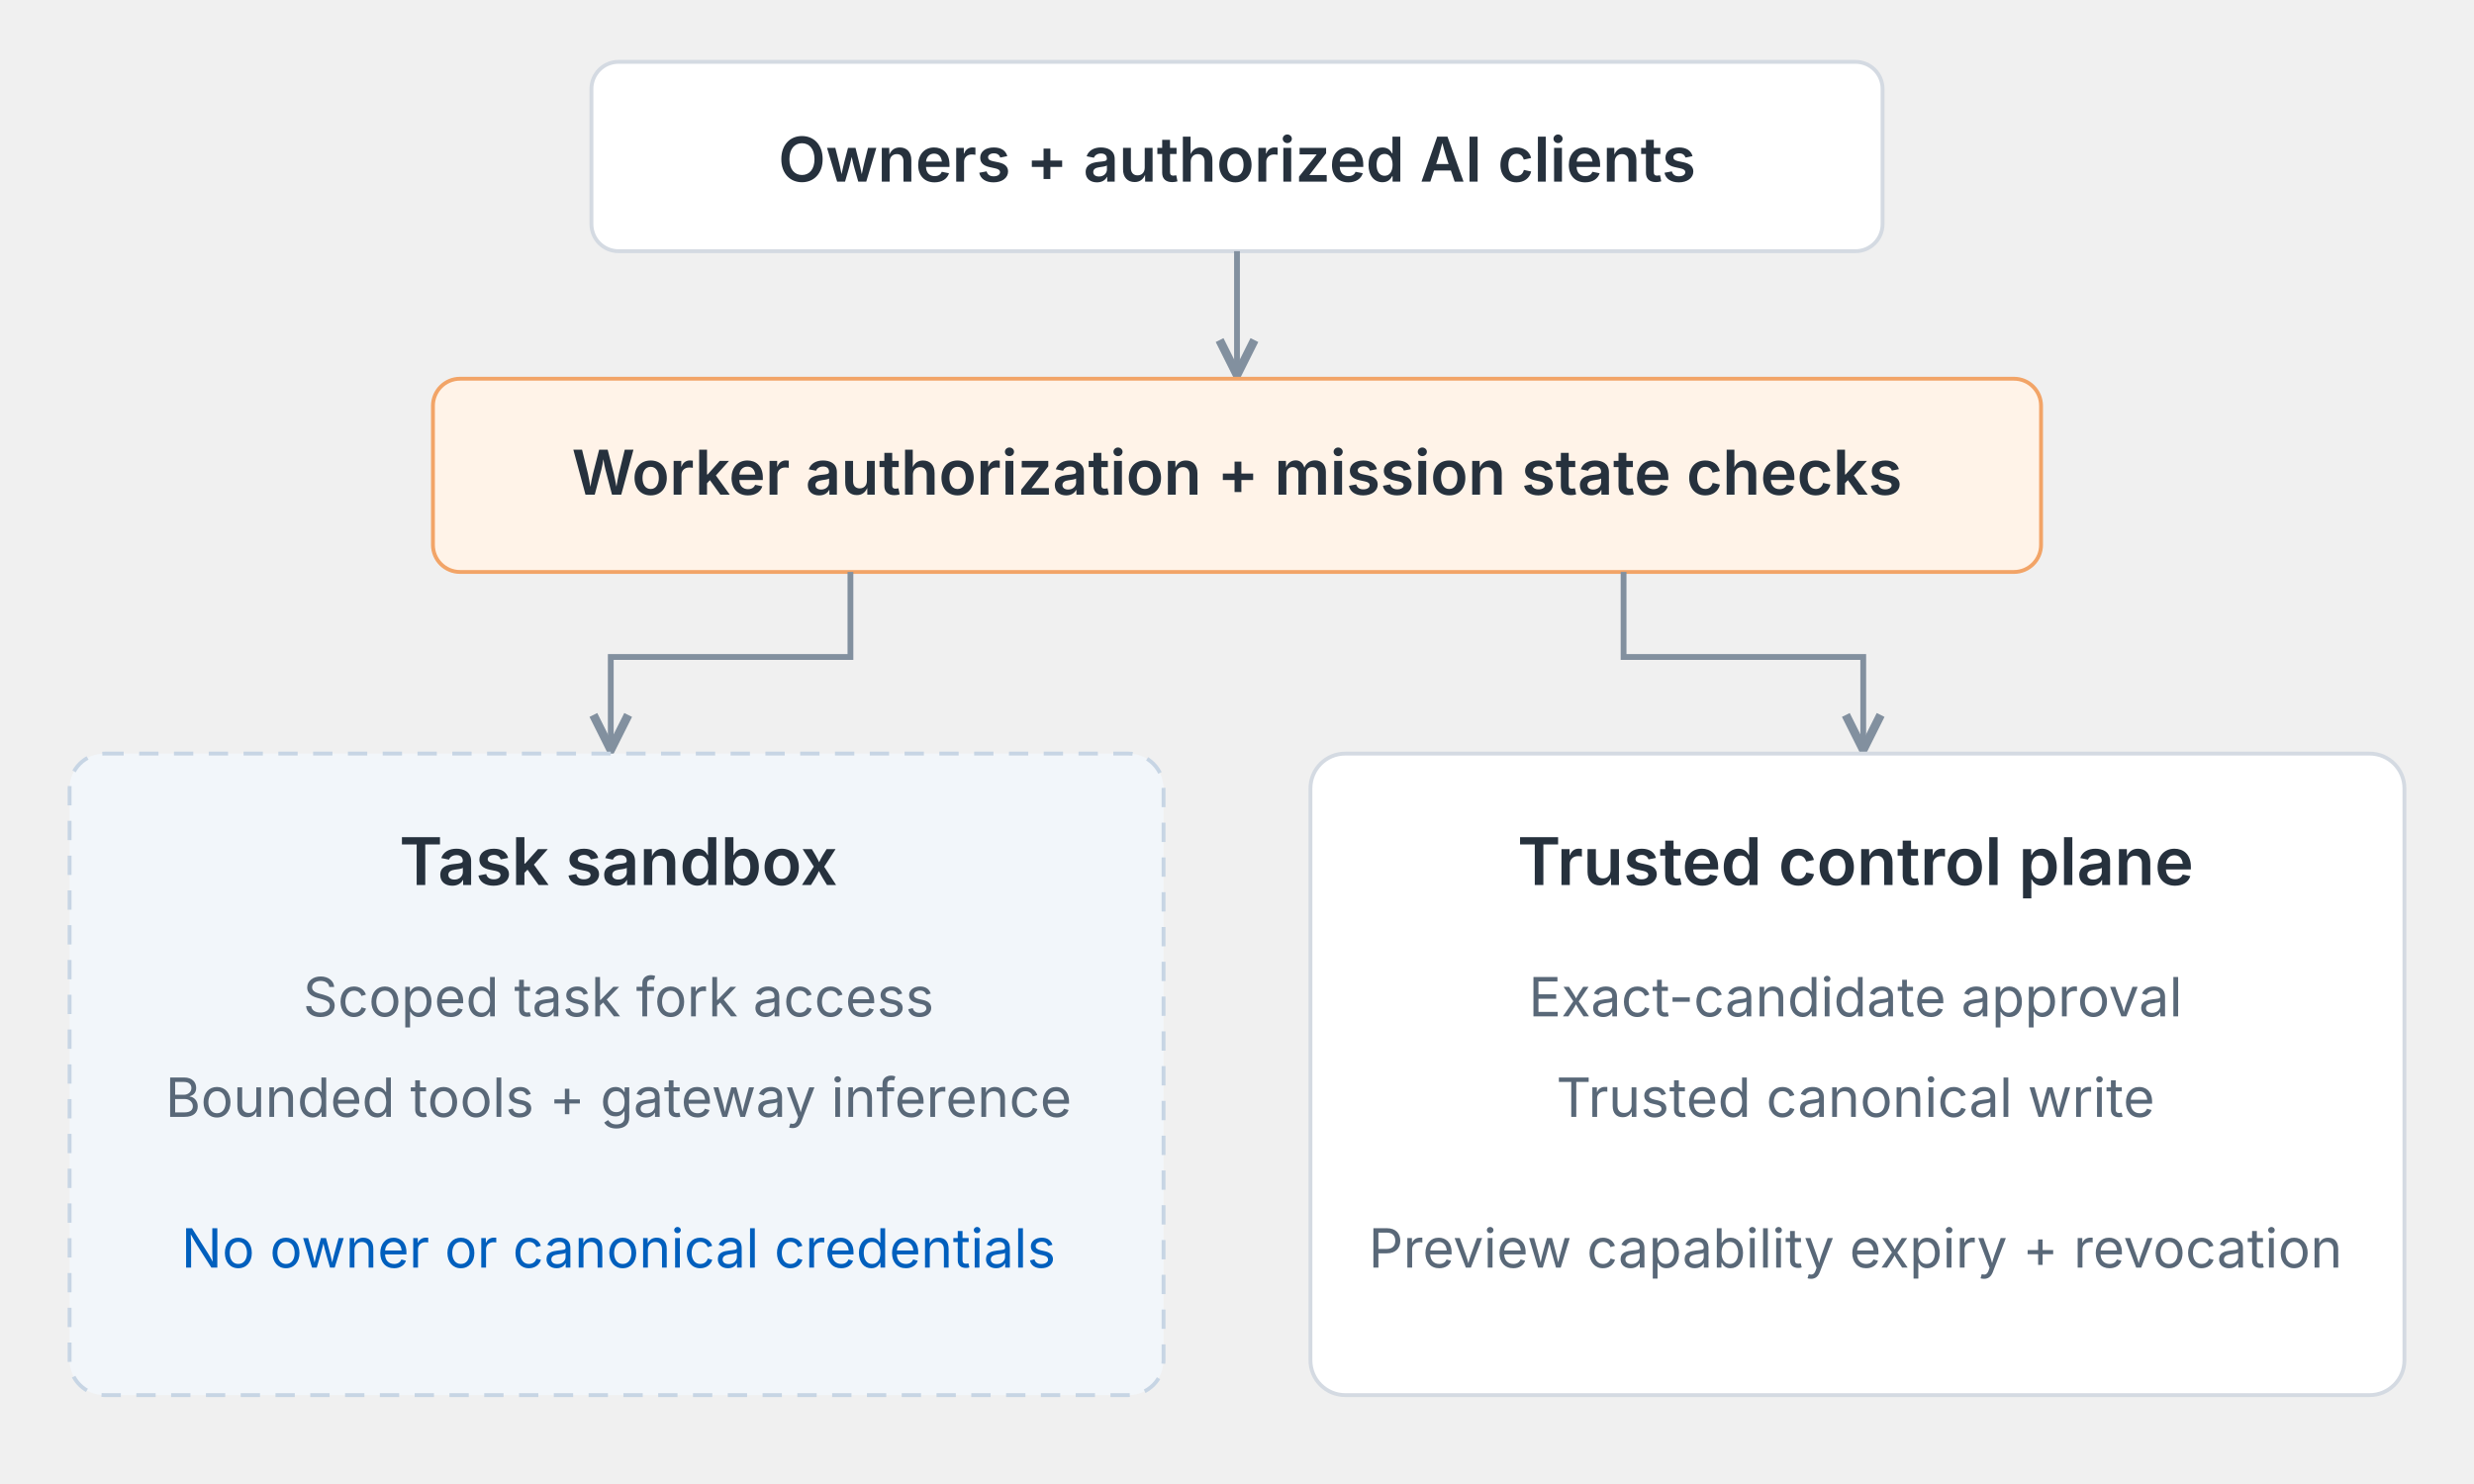
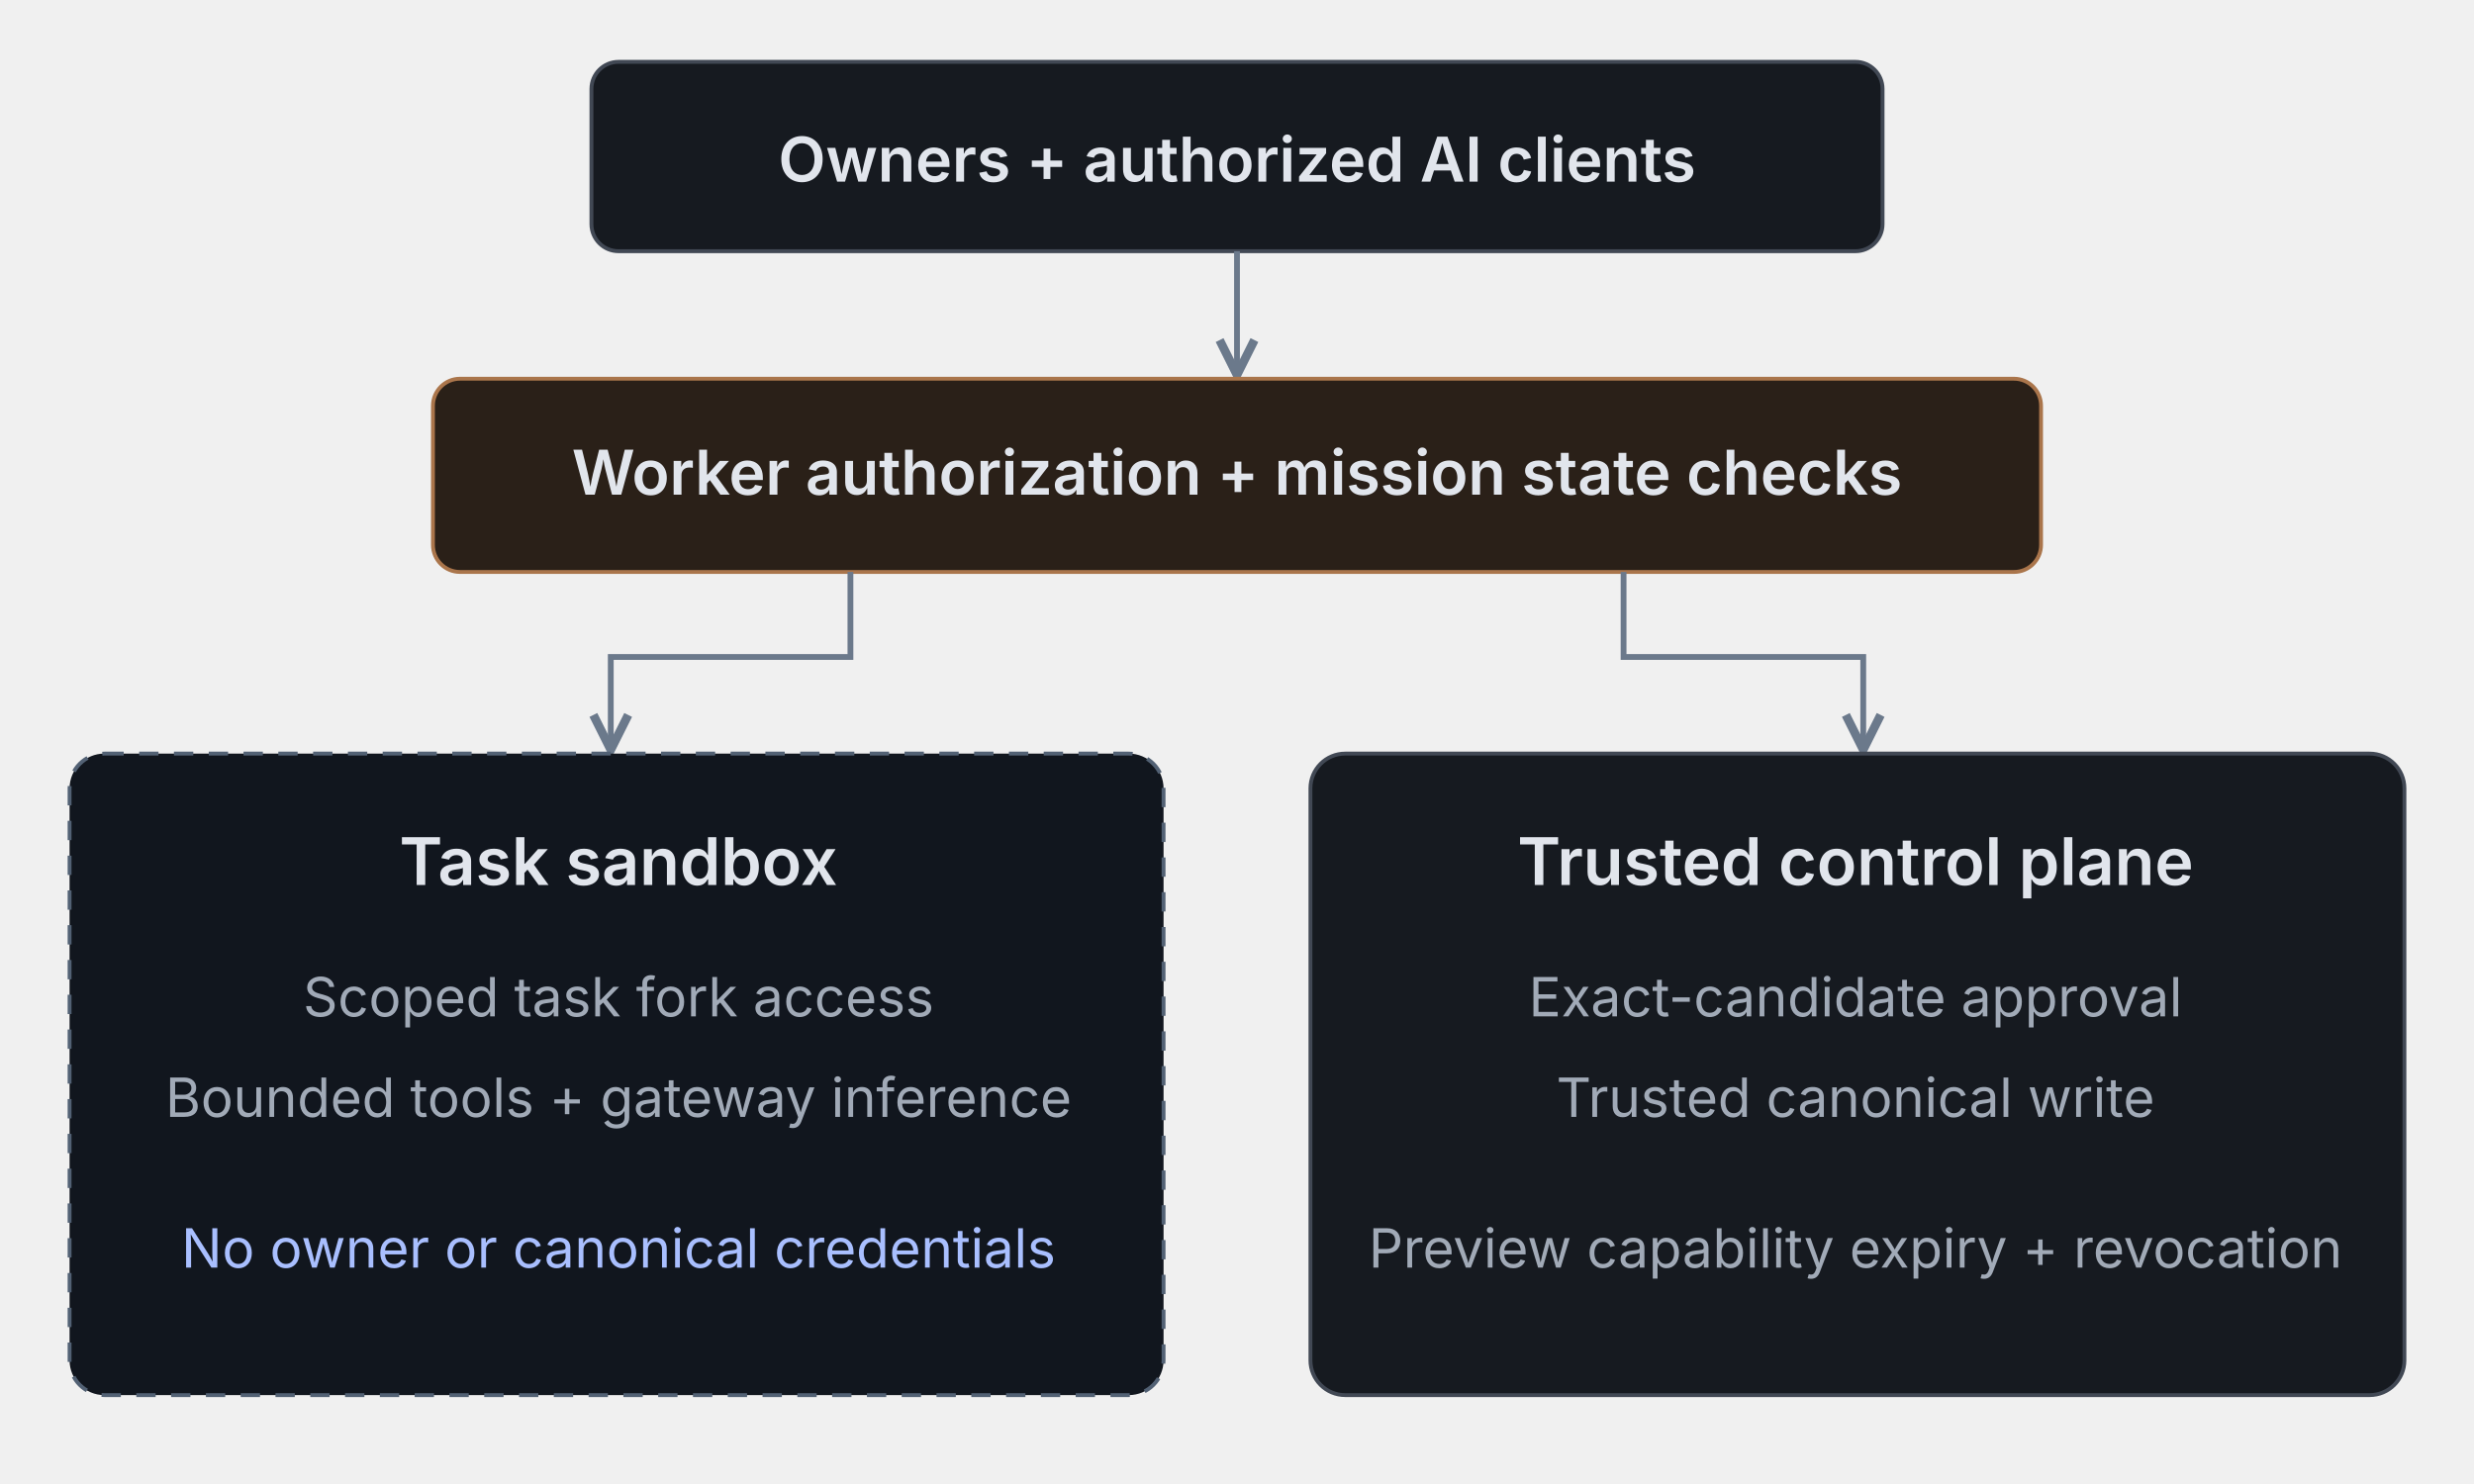
<svg xmlns="http://www.w3.org/2000/svg" viewBox="0 0 640 384" fill="none" role="img" aria-labelledby="title desc">
  <defs>
    <marker id="arrow" markerWidth="8" markerHeight="8" refX="7" refY="4" orient="auto">
-       <path d="m1 1 6 3-6 3" stroke="#82909f" stroke-width="1.5" />
+       <path d="m1 1 6 3-6 3" stroke="#6b798b" stroke-width="1.5" />
    </marker>
  </defs>
  <g font-family="Inter,Arial,sans-serif" text-anchor="middle">
-     <rect x="153" y="16" width="334" height="49" rx="7" fill="#fff" stroke="#d4dae2" />
-     <text x="320" y="47" fill="#26313d" font-size="16" font-weight="600">Owners + authorized AI clients</text>
-     <path d="M320 65v32" stroke="#82909f" stroke-width="1.5" marker-end="url(#arrow)" />
-     <rect x="112" y="98" width="416" height="50" rx="7" fill="#fff3e8" stroke="#f2a467" />
-     <text x="320" y="128" fill="#26313d" font-size="16" font-weight="600">Worker authorization + mission state checks</text>
-     <g stroke="#82909f" stroke-width="1.5" marker-end="url(#arrow)">
+     <rect x="153" y="16" width="334" height="49" rx="7" fill="#161a20" stroke="#414854" />
+     <text x="320" y="47" fill="#e1e5ec" font-size="16" font-weight="600">Owners + authorized AI clients</text>
+     <path d="M320 65v32" stroke="#6b798b" stroke-width="1.5" marker-end="url(#arrow)" />
+     <rect x="112" y="98" width="416" height="50" rx="7" fill="#2a2018" stroke="#aa754b" />
+     <text x="320" y="128" fill="#e1e5ec" font-size="16" font-weight="600">Worker authorization + mission state checks</text>
+     <g stroke="#6b798b" stroke-width="1.5" marker-end="url(#arrow)">
      <path d="M220 148v22h-62v24" />
      <path d="M420 148v22h62v24" />
    </g>
-     <rect x="18" y="195" width="283" height="166" rx="9" fill="#f2f6fa" stroke="#c7d5e4" stroke-dasharray="5 4" />
-     <rect x="339" y="195" width="283" height="166" rx="9" fill="#fff" stroke="#d4dae2" />
-     <g fill="#26313d" font-size="17" font-weight="600">
+     <rect x="18" y="195" width="283" height="166" rx="9" fill="#11161e" stroke="#526174" stroke-dasharray="5 4" />
+     <rect x="339" y="195" width="283" height="166" rx="9" fill="#161a20" stroke="#414854" />
+     <g fill="#e1e5ec" font-size="17" font-weight="600">
      <text x="160" y="229">Task sandbox</text>
      <text x="480" y="229">Trusted control plane</text>
    </g>
-     <g fill="#596878" font-size="14">
+     <g fill="#a1aab7" font-size="14">
      <text x="160" y="263">Scoped task fork access</text>
      <text x="160" y="289">Bounded tools + gateway inference</text>
-       <text x="160" y="328" fill="#005fbd">No owner or canonical credentials</text>
+       <text x="160" y="328" fill="#a9bfff">No owner or canonical credentials</text>
      <text x="480" y="263">Exact-candidate approval</text>
      <text x="480" y="289">Trusted canonical write</text>
      <text x="480" y="328">Preview capability expiry + revocation</text>
    </g>
  </g>
</svg>
